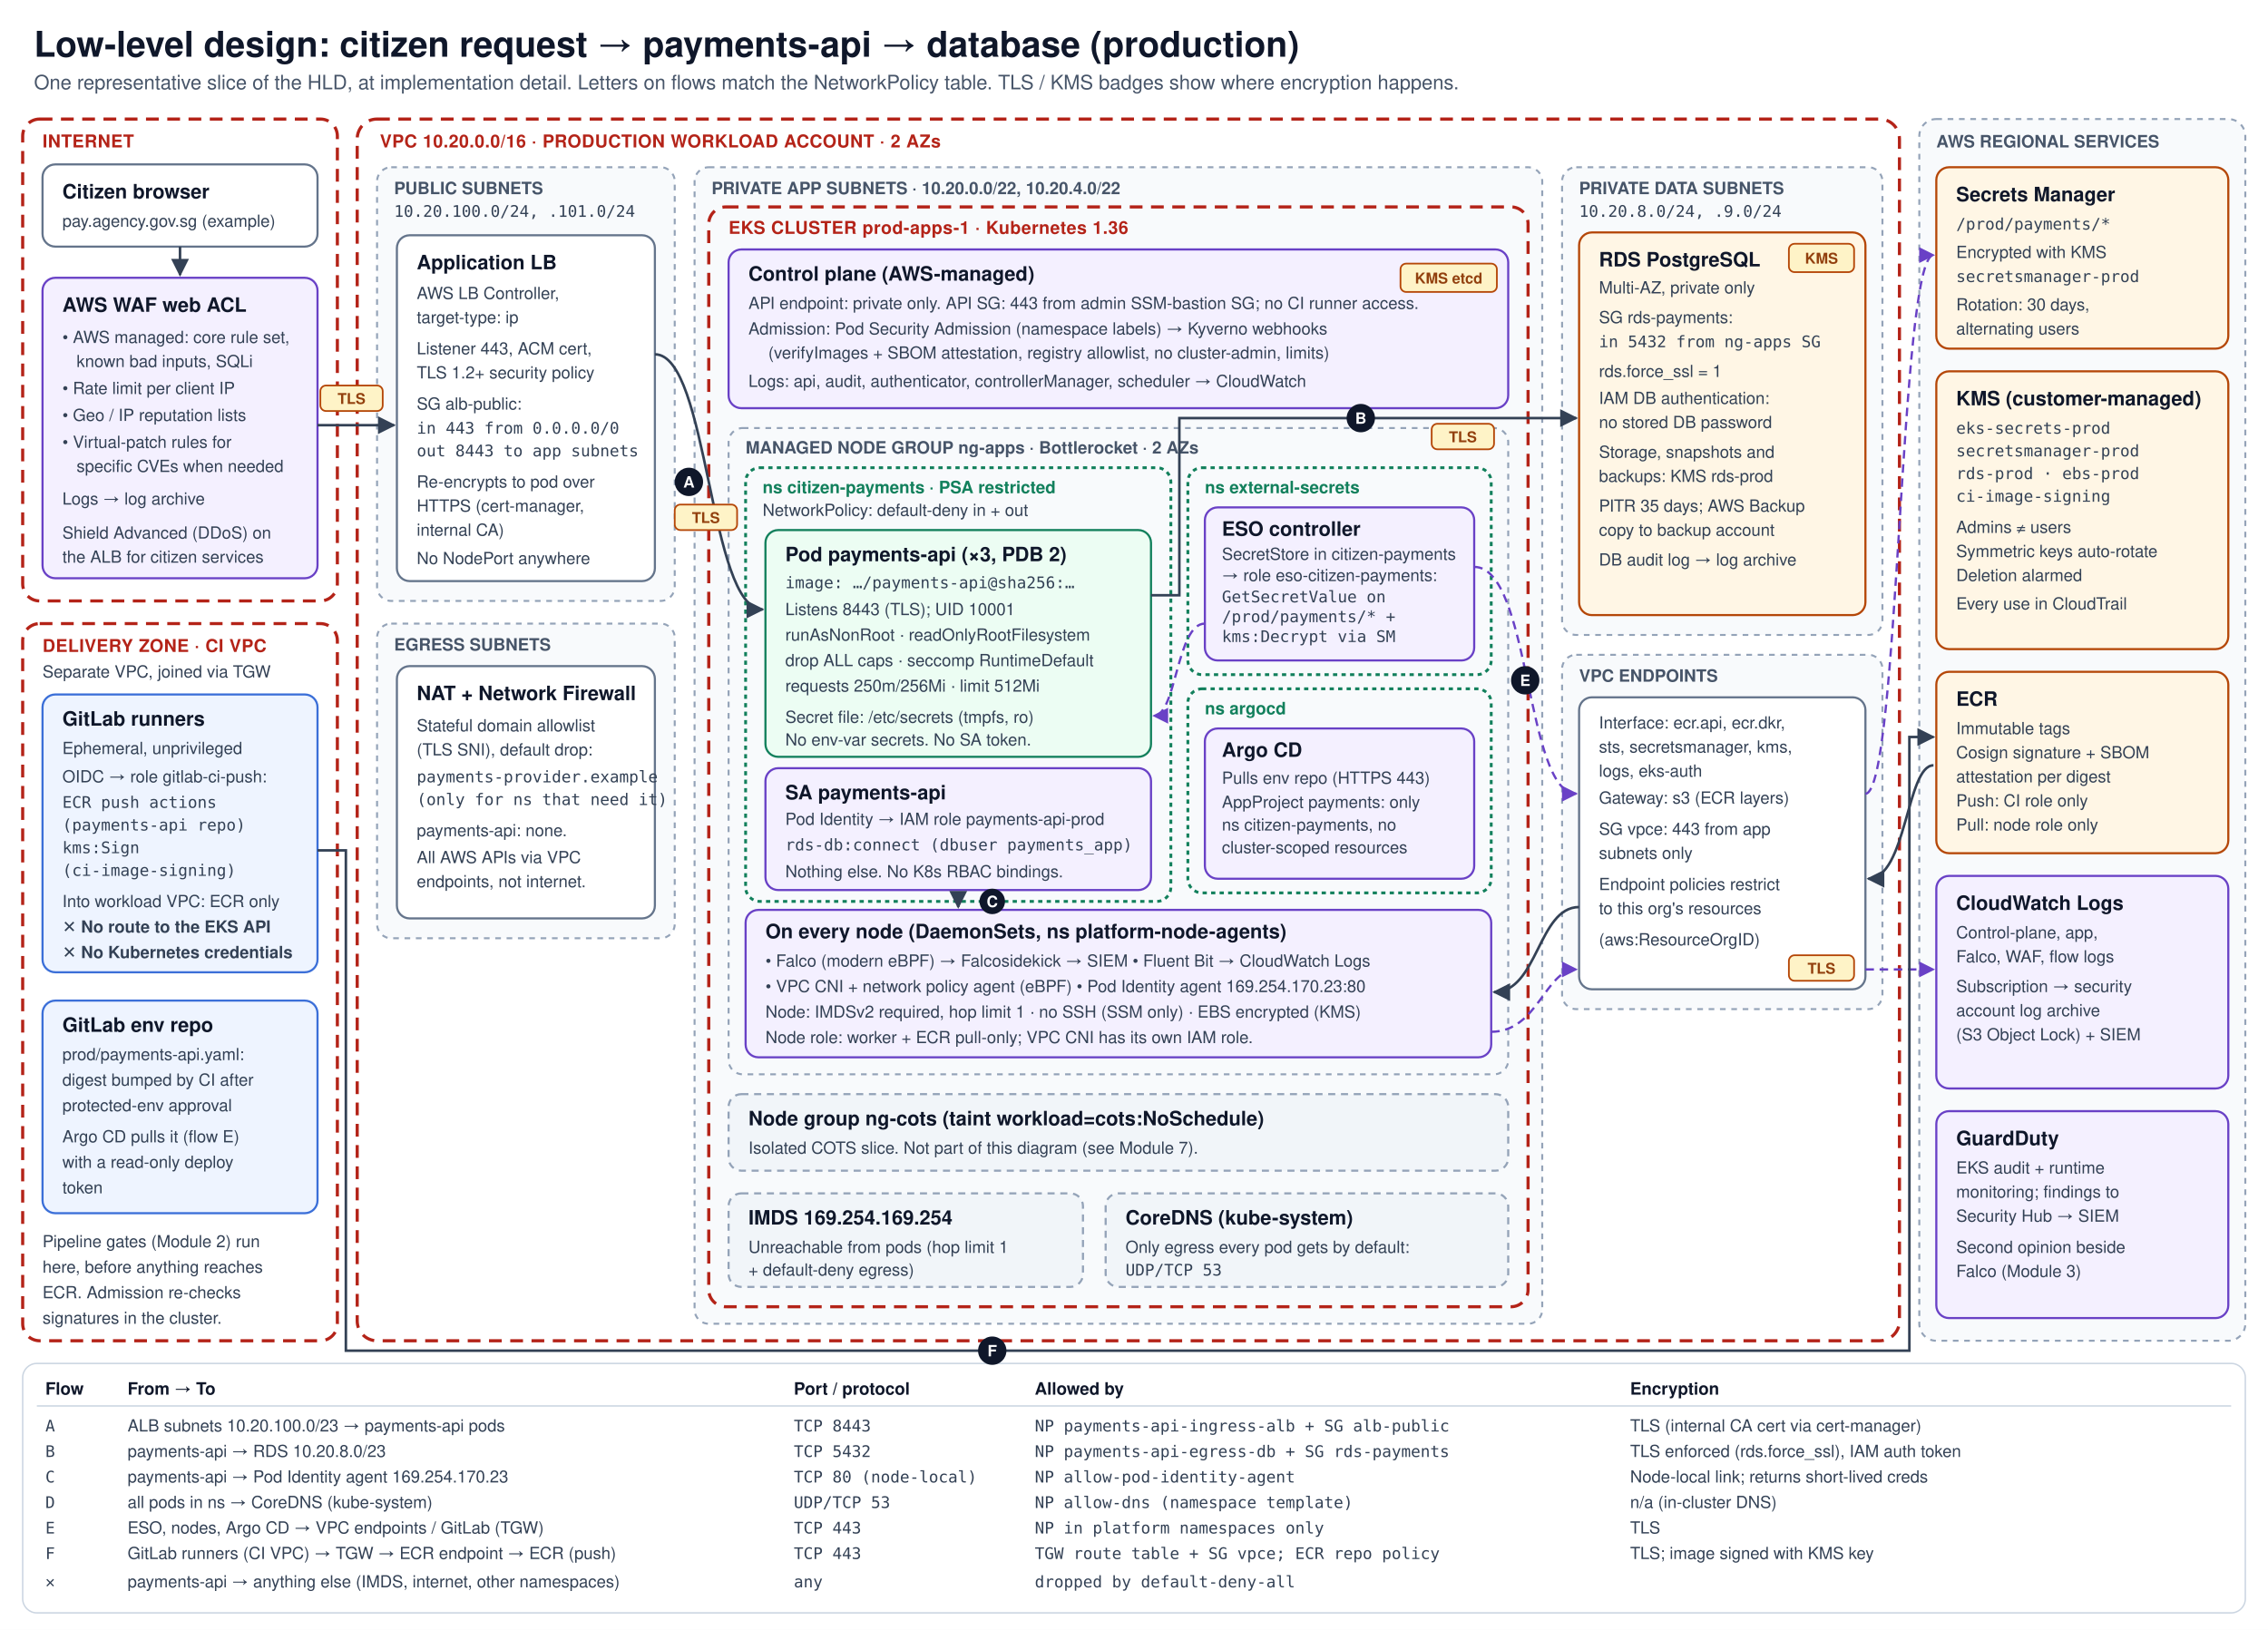
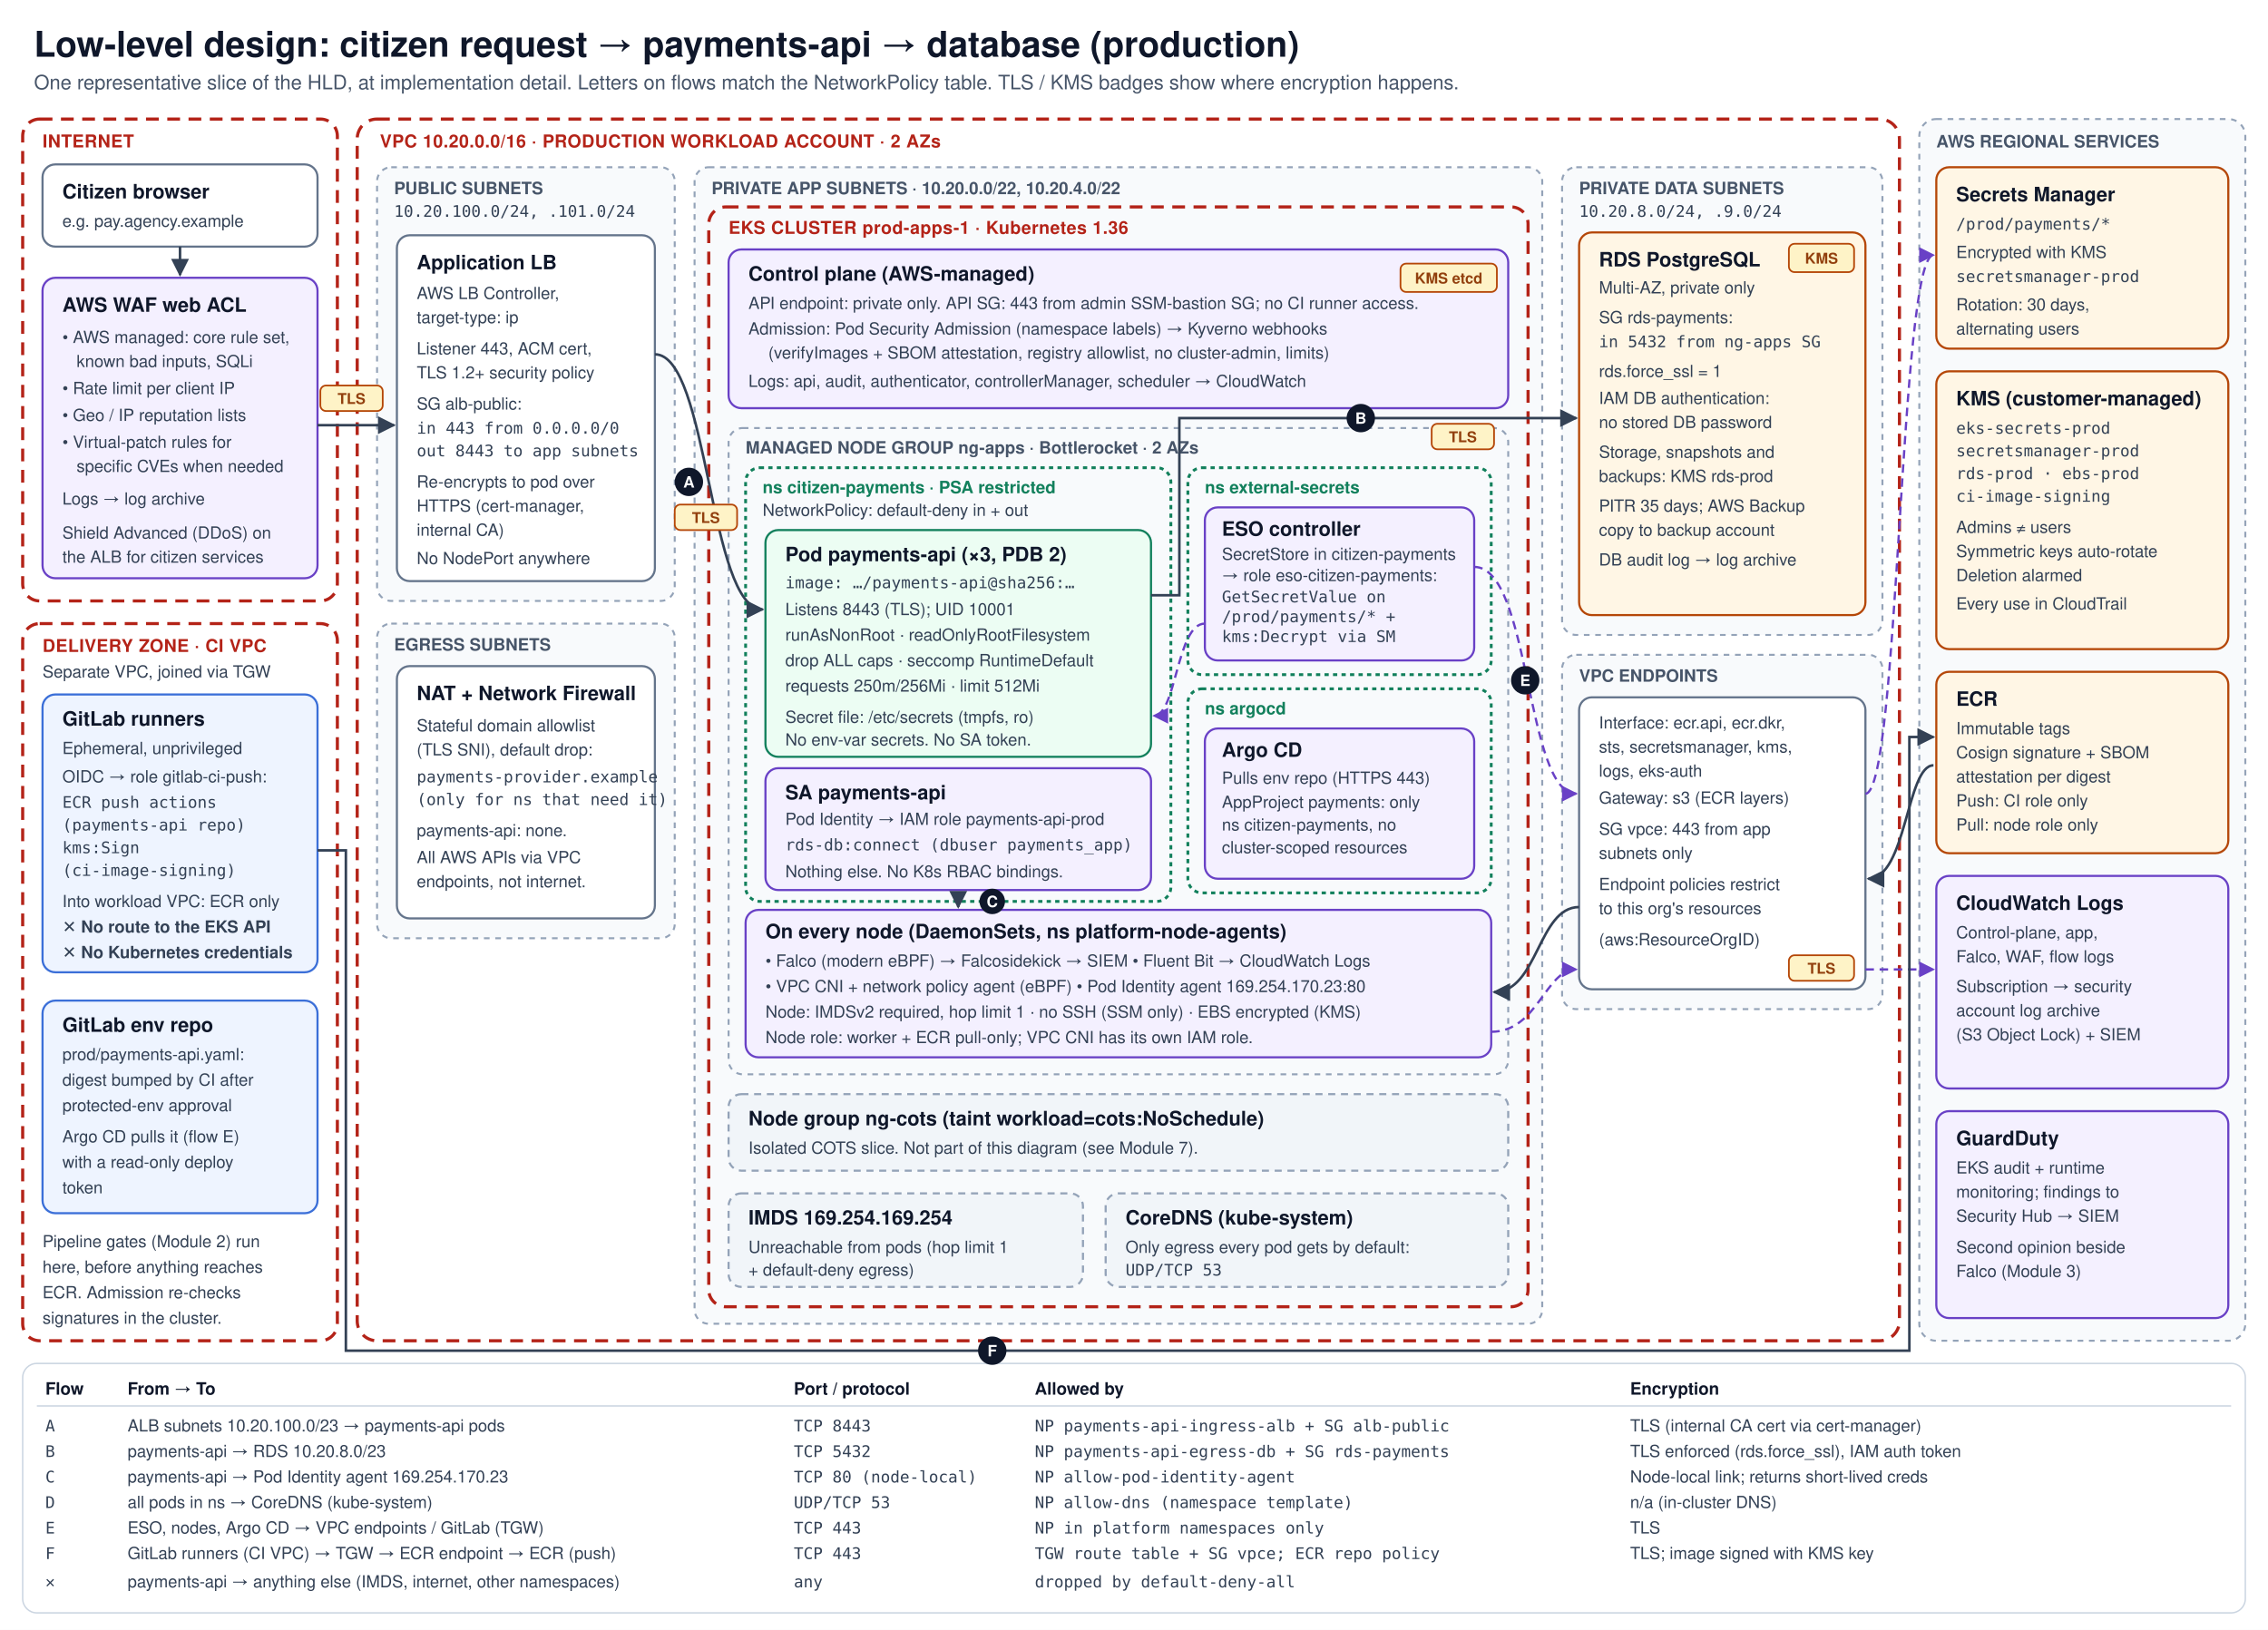
<svg xmlns="http://www.w3.org/2000/svg" viewBox="0 0 1600 1150" width="1600" height="1150" font-family="Segoe UI, Helvetica, Arial, sans-serif">
  <defs>
    <marker id="arr" viewBox="0 0 10 10" refX="9" refY="5" markerWidth="7" markerHeight="7" orient="auto-start-reverse">
      <path d="M0,0 L10,5 L0,10 z" fill="#334155" />
    </marker>
    <marker id="arrRed" viewBox="0 0 10 10" refX="9" refY="5" markerWidth="7" markerHeight="7" orient="auto-start-reverse">
      <path d="M0,0 L10,5 L0,10 z" fill="#B42318" />
    </marker>
    <marker id="arrPur" viewBox="0 0 10 10" refX="9" refY="5" markerWidth="7" markerHeight="7" orient="auto-start-reverse">
      <path d="M0,0 L10,5 L0,10 z" fill="#6941C6" />
    </marker>
    <style>
      .title { font-size: 25px; font-weight: 700; fill: #0F172A; }
      .subtitle { font-size: 14px; fill: #475569; }
      .tb { fill: none; stroke: #B42318; stroke-width: 2.2; stroke-dasharray: 9 6; }
      .tbl { font-size: 12.5px; font-weight: 700; fill: #B42318; letter-spacing: .3px; }
      .zone { fill: #F8FAFC; stroke: #94A3B8; stroke-width: 1.4; stroke-dasharray: 4 4; }
      .zl { font-size: 12px; font-weight: 700; fill: #475569; }
      .np { fill: none; stroke: #12805C; stroke-width: 2; stroke-dasharray: 3 3; }
      .npl { font-size: 12px; font-weight: 700; fill: #12805C; }
      .box { rx: 9; stroke-width: 1.5; }
      .dev { fill: #EEF4FF; stroke: #3B6FD8; }
      .run { fill: #ECFDF3; stroke: #12805C; }
      .sec { fill: #F4F0FF; stroke: #6941C6; }
      .dat { fill: #FFF6E5; stroke: #B54708; }
      .ext { fill: #FFFFFF; stroke: #64748B; }
      .off { fill: #F1F5F9; stroke: #94A3B8; stroke-dasharray: 5 4; }
      .h { font-size: 14px; font-weight: 700; fill: #0F172A; }
      .t { font-size: 11.8px; fill: #334155; }
      .m { font-size: 11.3px; fill: #334155; font-family: Consolas, Menlo, monospace; }
      .flow { stroke: #334155; stroke-width: 1.8; fill: none; marker-end: url(#arr); }
      .flowp { stroke: #6941C6; stroke-width: 1.6; fill: none; marker-end: url(#arrPur); stroke-dasharray: 6 4; }
      .flowx { stroke: #B42318; stroke-width: 1.8; fill: none; marker-end: url(#arrRed); stroke-dasharray: 5 4; }
      .tag { fill: #0F172A; }
      .tagt { font-size: 11px; font-weight: 700; fill: #FFFFFF; text-anchor: middle; }
      .lock { fill: #FEF3C7; stroke: #B54708; stroke-width: 1.2; }
      .lockt { font-size: 10.5px; font-weight: 700; fill: #92400E; text-anchor: middle; }
      .th { font-size: 12px; font-weight: 700; fill: #0F172A; }
    </style>
  </defs>
  <rect width="1600" height="1150" fill="#FFFFFF" />
  <text class="title" x="24" y="40">Low-level design: citizen request → payments-api → database (production)</text>
  <text class="subtitle" x="24" y="63">One representative slice of the HLD, at implementation detail. Letters on flows match the NetworkPolicy table. TLS / KMS badges show where encryption happens.</text>
  <rect class="tb" x="16" y="84" width="222" height="340" rx="12" />
  <text class="tbl" x="30" y="104">INTERNET</text>
  <rect class="box ext" x="30" y="116" width="194" height="58" />
  <text class="h" x="44" y="140">Citizen browser</text>
-   <text class="t" x="44" y="160">pay.agency.gov.sg (example)</text>
+   <text class="t" x="44" y="160">e.g. pay.agency.example</text>
  <rect class="box sec" x="30" y="196" width="194" height="212" />
  <text class="h" x="44" y="220">AWS WAF web ACL</text>
  <text class="t" x="44" y="242">• AWS managed: core rule set,</text>
  <text class="t" x="54" y="259">known bad inputs, SQLi</text>
  <text class="t" x="44" y="278">• Rate limit per client IP</text>
  <text class="t" x="44" y="297">• Geo / IP reputation lists</text>
  <text class="t" x="44" y="316">• Virtual-patch rules for</text>
  <text class="t" x="54" y="333">specific CVEs when needed</text>
  <text class="t" x="44" y="356">Logs → log archive</text>
  <text class="t" x="44" y="380">Shield Advanced (DDoS) on</text>
  <text class="t" x="44" y="397">the ALB for citizen services</text>
  <rect class="tb" x="252" y="84" width="1088" height="862" rx="14" />
  <text class="tbl" x="268" y="104">VPC 10.20.0.0/16 · PRODUCTION WORKLOAD ACCOUNT · 2 AZs</text>
  <rect class="zone" x="266" y="118" width="210" height="306" rx="10" />
  <text class="zl" x="278" y="137">PUBLIC SUBNETS</text>
  <text class="m" x="278" y="153">10.20.100.0/24, .101.0/24</text>
  <rect class="box ext" x="280" y="166" width="182" height="244" />
  <text class="h" x="294" y="190">Application LB</text>
  <text class="t" x="294" y="211">AWS LB Controller,</text>
  <text class="t" x="294" y="228">target-type: ip</text>
  <text class="t" x="294" y="250">Listener 443, ACM cert,</text>
  <text class="t" x="294" y="267">TLS 1.2+ security policy</text>
  <text class="t" x="294" y="289">SG alb-public:</text>
  <text class="m" x="294" y="306">in  443 from 0.0.0.0/0</text>
  <text class="m" x="294" y="322">out 8443 to app subnets</text>
  <text class="t" x="294" y="344">Re-encrypts to pod over</text>
  <text class="t" x="294" y="361">HTTPS (cert-manager,</text>
  <text class="t" x="294" y="378">internal CA)</text>
  <text class="t" x="294" y="398">No NodePort anywhere</text>
  <rect class="zone" x="266" y="440" width="210" height="222" rx="10" />
  <text class="zl" x="278" y="459">EGRESS SUBNETS</text>
  <rect class="box ext" x="280" y="470" width="182" height="178" />
  <text class="h" x="294" y="494">NAT + Network Firewall</text>
  <text class="t" x="294" y="516">Stateful domain allowlist</text>
  <text class="t" x="294" y="533">(TLS SNI), default drop:</text>
  <text class="m" x="294" y="552">payments-provider.example</text>
  <text class="m" x="294" y="568">(only for ns that need it)</text>
  <text class="t" x="294" y="590">payments-api: none.</text>
  <text class="t" x="294" y="609">All AWS APIs via VPC</text>
  <text class="t" x="294" y="626">endpoints, not internet.</text>
  <rect class="zone" x="490" y="118" width="598" height="816" rx="10" />
  <text class="zl" x="502" y="137">PRIVATE APP SUBNETS · 10.20.0.0/22, 10.20.4.0/22</text>
  <rect class="tb" x="500" y="146" width="578" height="776" rx="12" />
  <text class="tbl" x="514" y="165">EKS CLUSTER prod-apps-1 · Kubernetes 1.36</text>
  <rect class="box sec" x="514" y="176" width="550" height="112" />
  <text class="h" x="528" y="198">Control plane (AWS-managed)</text>
  <text class="t" x="528" y="218">API endpoint: private only. API SG: 443 from admin SSM-bastion SG; no CI runner access.</text>
  <text class="t" x="528" y="236">Admission: Pod Security Admission (namespace labels) → Kyverno webhooks</text>
  <text class="t" x="542" y="253">(verifyImages + SBOM attestation, registry allowlist, no cluster-admin, limits)</text>
  <text class="t" x="528" y="273">Logs: api, audit, authenticator, controllerManager, scheduler → CloudWatch</text>
  <rect class="lock" x="988" y="186" width="68" height="20" rx="4" />
  <text class="lockt" x="1022" y="200">KMS etcd</text>
  <rect class="zone" x="514" y="302" width="550" height="456" rx="10" fill="#FFFFFF" />
  <text class="zl" x="526" y="320">MANAGED NODE GROUP ng-apps · Bottlerocket · 2 AZs</text>
  <rect class="np" x="526" y="330" width="300" height="306" rx="10" />
  <text class="npl" x="538" y="348">ns citizen-payments · PSA restricted</text>
  <text class="t" x="538" y="364">NetworkPolicy: default-deny in + out</text>
  <rect class="box run" x="540" y="374" width="272" height="160" />
  <text class="h" x="554" y="396">Pod payments-api (×3, PDB 2)</text>
  <text class="m" x="554" y="415">image: …/payments-api@sha256:…</text>
  <text class="t" x="554" y="434">Listens 8443 (TLS); UID 10001</text>
  <text class="t" x="554" y="452">runAsNonRoot · readOnlyRootFilesystem</text>
  <text class="t" x="554" y="470">drop ALL caps · seccomp RuntimeDefault</text>
  <text class="t" x="554" y="488">requests 250m/256Mi · limit 512Mi</text>
  <text class="t" x="554" y="510">Secret file: /etc/secrets (tmpfs, ro)</text>
  <text class="t" x="554" y="526">No env-var secrets. No SA token.</text>
  <rect class="box sec" x="540" y="542" width="272" height="86" />
  <text class="h" x="554" y="564">SA payments-api</text>
  <text class="t" x="554" y="582">Pod Identity → IAM role payments-api-prod</text>
  <text class="m" x="554" y="600">rds-db:connect (dbuser payments_app)</text>
  <text class="t" x="554" y="619">Nothing else. No K8s RBAC bindings.</text>
  <rect class="np" x="838" y="330" width="214" height="146" rx="10" />
  <text class="npl" x="850" y="348">ns external-secrets</text>
  <rect class="box sec" x="850" y="358" width="190" height="108" />
  <text class="h" x="862" y="378">ESO controller</text>
  <text class="t" x="862" y="395">SecretStore in citizen-payments</text>
  <text class="t" x="862" y="410">→ role eso-citizen-payments:</text>
  <text class="m" x="862" y="425">GetSecretValue on</text>
  <text class="m" x="862" y="439">/prod/payments/* +</text>
  <text class="m" x="862" y="453">kms:Decrypt via SM</text>
  <rect class="np" x="838" y="486" width="214" height="144" rx="10" />
  <text class="npl" x="850" y="504">ns argocd</text>
  <rect class="box sec" x="850" y="514" width="190" height="106" />
  <text class="h" x="862" y="534">Argo CD</text>
  <text class="t" x="862" y="553">Pulls env repo (HTTPS 443)</text>
  <text class="t" x="862" y="570">AppProject payments: only</text>
  <text class="t" x="862" y="586">ns citizen-payments, no</text>
  <text class="t" x="862" y="602">cluster-scoped resources</text>
  <rect class="box sec" x="526" y="642" width="526" height="104" />
  <text class="h" x="540" y="662">On every node (DaemonSets, ns platform-node-agents)</text>
  <text class="t" x="540" y="682">• Falco (modern eBPF) → Falcosidekick → SIEM   • Fluent Bit → CloudWatch Logs</text>
  <text class="t" x="540" y="700">• VPC CNI + network policy agent (eBPF)   • Pod Identity agent 169.254.170.23:80</text>
  <text class="t" x="540" y="718">Node: IMDSv2 required, hop limit 1 · no SSH (SSM only) · EBS encrypted (KMS)</text>
  <text class="t" x="540" y="736">Node role: worker + ECR pull-only; VPC CNI has its own IAM role.</text>
  <rect class="box off" x="514" y="772" width="550" height="54" />
  <text class="h" x="528" y="794">Node group ng-cots (taint workload=cots:NoSchedule)</text>
  <text class="t" x="528" y="814">Isolated COTS slice. Not part of this diagram (see Module 7).</text>
  <rect class="box off" x="514" y="842" width="250" height="66" />
  <text class="h" x="528" y="864">IMDS 169.254.169.254</text>
  <text class="t" x="528" y="884">Unreachable from pods (hop limit 1</text>
  <text class="t" x="528" y="900">+ default-deny egress)</text>
  <rect class="box off" x="780" y="842" width="284" height="66" />
  <text class="h" x="794" y="864">CoreDNS (kube-system)</text>
  <text class="t" x="794" y="884">Only egress every pod gets by default:</text>
  <text class="m" x="794" y="900">UDP/TCP 53</text>
  <rect class="zone" x="1102" y="118" width="226" height="330" rx="10" />
  <text class="zl" x="1114" y="137">PRIVATE DATA SUBNETS</text>
  <text class="m" x="1114" y="153">10.20.8.0/24, .9.0/24</text>
  <rect class="box dat" x="1114" y="164" width="202" height="270" />
  <text class="h" x="1128" y="188">RDS PostgreSQL</text>
  <text class="t" x="1128" y="207">Multi-AZ, private only</text>
  <text class="t" x="1128" y="228">SG rds-payments:</text>
  <text class="m" x="1128" y="245">in 5432 from ng-apps SG</text>
  <text class="t" x="1128" y="266">rds.force_ssl = 1</text>
  <text class="t" x="1128" y="285">IAM DB authentication:</text>
  <text class="t" x="1128" y="302">no stored DB password</text>
  <text class="t" x="1128" y="323">Storage, snapshots and</text>
  <text class="t" x="1128" y="340">backups: KMS rds-prod</text>
  <text class="t" x="1128" y="361">PITR 35 days; AWS Backup</text>
  <text class="t" x="1128" y="378">copy to backup account</text>
  <text class="t" x="1128" y="399">DB audit log → log archive</text>
  <rect class="lock" x="1262" y="172" width="46" height="20" rx="4" />
  <text class="lockt" x="1285" y="186">KMS</text>
  <rect class="zone" x="1102" y="462" width="226" height="250" rx="10" />
  <text class="zl" x="1114" y="481">VPC ENDPOINTS</text>
  <rect class="box ext" x="1114" y="492" width="202" height="206" />
  <text class="t" x="1128" y="514">Interface: ecr.api, ecr.dkr,</text>
  <text class="t" x="1128" y="531">sts, secretsmanager, kms,</text>
  <text class="t" x="1128" y="548">logs, eks-auth</text>
  <text class="t" x="1128" y="567">Gateway: s3 (ECR layers)</text>
  <text class="t" x="1128" y="589">SG vpce: 443 from app</text>
  <text class="t" x="1128" y="606">subnets only</text>
  <text class="t" x="1128" y="628">Endpoint policies restrict</text>
  <text class="t" x="1128" y="645">to this org's resources</text>
  <text class="t" x="1128" y="667">(aws:ResourceOrgID)</text>
  <rect class="lock" x="1262" y="674" width="46" height="18" rx="4" />
  <text class="lockt" x="1285" y="687">TLS</text>
  <rect class="zone" x="1354" y="84" width="230" height="862" rx="12" />
  <text class="zl" x="1366" y="104">AWS REGIONAL SERVICES</text>
  <rect class="box dat" x="1366" y="118" width="206" height="128" />
  <text class="h" x="1380" y="142">Secrets Manager</text>
  <text class="m" x="1380" y="162">/prod/payments/*</text>
  <text class="t" x="1380" y="182">Encrypted with KMS</text>
  <text class="m" x="1380" y="199">secretsmanager-prod</text>
  <text class="t" x="1380" y="219">Rotation: 30 days,</text>
  <text class="t" x="1380" y="236">alternating users</text>
  <rect class="box dat" x="1366" y="262" width="206" height="196" />
  <text class="h" x="1380" y="286">KMS (customer-managed)</text>
  <text class="m" x="1380" y="306">eks-secrets-prod</text>
  <text class="m" x="1380" y="322">secretsmanager-prod</text>
  <text class="m" x="1380" y="338">rds-prod · ebs-prod</text>
  <text class="m" x="1380" y="354">ci-image-signing</text>
  <text class="t" x="1380" y="376">Admins ≠ users</text>
  <text class="t" x="1380" y="393">Symmetric keys auto-rotate</text>
  <text class="t" x="1380" y="410">Deletion alarmed</text>
  <text class="t" x="1380" y="430">Every use in CloudTrail</text>
  <rect class="box dat" x="1366" y="474" width="206" height="128" />
  <text class="h" x="1380" y="498">ECR</text>
  <text class="t" x="1380" y="518">Immutable tags</text>
  <text class="t" x="1380" y="535">Cosign signature + SBOM</text>
  <text class="t" x="1380" y="552">attestation per digest</text>
  <text class="t" x="1380" y="569">Push: CI role only</text>
  <text class="t" x="1380" y="586">Pull: node role only</text>
  <rect class="box sec" x="1366" y="618" width="206" height="150" />
  <text class="h" x="1380" y="642">CloudWatch Logs</text>
  <text class="t" x="1380" y="662">Control-plane, app,</text>
  <text class="t" x="1380" y="679">Falco, WAF, flow logs</text>
  <text class="t" x="1380" y="700">Subscription → security</text>
  <text class="t" x="1380" y="717">account log archive</text>
  <text class="t" x="1380" y="734">(S3 Object Lock) + SIEM</text>
  <rect class="box sec" x="1366" y="784" width="206" height="146" />
  <text class="h" x="1380" y="808">GuardDuty</text>
  <text class="t" x="1380" y="828">EKS audit + runtime</text>
  <text class="t" x="1380" y="845">monitoring; findings to</text>
  <text class="t" x="1380" y="862">Security Hub → SIEM</text>
  <text class="t" x="1380" y="884">Second opinion beside</text>
  <text class="t" x="1380" y="901">Falco (Module 3)</text>
  <rect class="tb" x="16" y="440" width="222" height="506" rx="12" />
  <text class="tbl" x="30" y="460">DELIVERY ZONE · CI VPC</text>
  <text class="t" x="30" y="478">Separate VPC, joined via TGW</text>
  <rect class="box dev" x="30" y="490" width="194" height="196" />
  <text class="h" x="44" y="512">GitLab runners</text>
  <text class="t" x="44" y="532">Ephemeral, unprivileged</text>
  <text class="t" x="44" y="552">OIDC → role gitlab-ci-push:</text>
  <text class="m" x="44" y="570">ECR push actions</text>
  <text class="m" x="44" y="586">  (payments-api repo)</text>
  <text class="m" x="44" y="602">kms:Sign</text>
  <text class="m" x="44" y="618">  (ci-image-signing)</text>
  <text class="t" x="44" y="640">Into workload VPC: ECR only</text>
  <text class="t" x="44" y="658" fill="#B42318" font-weight="700">✕ No route to the EKS API</text>
  <text class="t" x="44" y="676" fill="#B42318" font-weight="700">✕ No Kubernetes credentials</text>
  <rect class="box dev" x="30" y="706" width="194" height="150" />
  <text class="h" x="44" y="728">GitLab env repo</text>
  <text class="t" x="44" y="748">prod/payments-api.yaml:</text>
  <text class="t" x="44" y="766">digest bumped by CI after</text>
  <text class="t" x="44" y="784">protected-env approval</text>
  <text class="t" x="44" y="806">Argo CD pulls it (flow E)</text>
  <text class="t" x="44" y="824">with a read-only deploy</text>
  <text class="t" x="44" y="842">token</text>
  <text class="t" x="30" y="880">Pipeline gates (Module 2) run</text>
  <text class="t" x="30" y="898">here, before anything reaches</text>
  <text class="t" x="30" y="916">ECR. Admission re-checks</text>
  <text class="t" x="30" y="934">signatures in the cluster.</text>
  <rect x="16" y="962" width="1568" height="176" rx="10" fill="#FFFFFF" stroke="#CBD5E1" />
  <text class="th" x="32" y="984">Flow</text>
  <text class="th" x="90" y="984">From → To</text>
  <text class="th" x="560" y="984">Port / protocol</text>
  <text class="th" x="730" y="984">Allowed by</text>
  <text class="th" x="1150" y="984">Encryption</text>
  <line x1="26" y1="992" x2="1574" y2="992" stroke="#CBD5E1" />
  <text class="m" x="32" y="1010">A</text>
  <text class="t" x="90" y="1010">ALB subnets 10.20.100.0/23 → payments-api pods</text>
  <text class="m" x="560" y="1010">TCP 8443</text>
  <text class="m" x="730" y="1010">NP payments-api-ingress-alb + SG alb-public</text>
  <text class="t" x="1150" y="1010">TLS (internal CA cert via cert-manager)</text>
  <text class="m" x="32" y="1028">B</text>
  <text class="t" x="90" y="1028">payments-api → RDS 10.20.8.0/23</text>
  <text class="m" x="560" y="1028">TCP 5432</text>
  <text class="m" x="730" y="1028">NP payments-api-egress-db + SG rds-payments</text>
  <text class="t" x="1150" y="1028">TLS enforced (rds.force_ssl), IAM auth token</text>
  <text class="m" x="32" y="1046">C</text>
  <text class="t" x="90" y="1046">payments-api → Pod Identity agent 169.254.170.23</text>
  <text class="m" x="560" y="1046">TCP 80 (node-local)</text>
  <text class="m" x="730" y="1046">NP allow-pod-identity-agent</text>
  <text class="t" x="1150" y="1046">Node-local link; returns short-lived creds</text>
  <text class="m" x="32" y="1064">D</text>
  <text class="t" x="90" y="1064">all pods in ns → CoreDNS (kube-system)</text>
  <text class="m" x="560" y="1064">UDP/TCP 53</text>
  <text class="m" x="730" y="1064">NP allow-dns (namespace template)</text>
  <text class="t" x="1150" y="1064">n/a (in-cluster DNS)</text>
  <text class="m" x="32" y="1082">E</text>
  <text class="t" x="90" y="1082">ESO, nodes, Argo CD → VPC endpoints / GitLab (TGW)</text>
  <text class="m" x="560" y="1082">TCP 443</text>
  <text class="m" x="730" y="1082">NP in platform namespaces only</text>
  <text class="t" x="1150" y="1082">TLS</text>
  <text class="m" x="32" y="1100">F</text>
  <text class="t" x="90" y="1100">GitLab runners (CI VPC) → TGW → ECR endpoint → ECR (push)</text>
  <text class="m" x="560" y="1100">TCP 443</text>
  <text class="m" x="730" y="1100">TGW route table + SG vpce; ECR repo policy</text>
  <text class="t" x="1150" y="1100">TLS; image signed with KMS key</text>
  <text class="m" x="32" y="1120" fill="#B42318">✕</text>
  <text class="t" x="90" y="1120" fill="#B42318">payments-api → anything else (IMDS, internet, other namespaces)</text>
  <text class="m" x="560" y="1120" fill="#B42318">any</text>
  <text class="m" x="730" y="1120" fill="#B42318">dropped by default-deny-all</text>
  <path class="flow" d="M127,174 L127,194" />
  <path class="flow" d="M224,300 L278,300" />
  <rect class="lock" x="226" y="272" width="44" height="18" rx="4" />
  <text class="lockt" x="248" y="285">TLS</text>
  <path class="flow" d="M462,250 C500,250 500,430 538,430" />
  <circle class="tag" cx="486" cy="340" r="10" />
  <text class="tagt" x="486" y="344">A</text>
  <rect class="lock" x="476" y="356" width="44" height="18" rx="4" />
  <text class="lockt" x="498" y="369">TLS</text>
  <path class="flow" d="M812,420 L832,420 L832,295 L1112,295" />
  <circle class="tag" cx="960" cy="295" r="10" />
  <text class="tagt" x="960" y="299">B</text>
  <rect class="lock" x="1010" y="299" width="44" height="18" rx="4" />
  <text class="lockt" x="1032" y="312">TLS</text>
  <path class="flow" d="M676,630 L676,640" />
  <circle class="tag" cx="700" cy="636" r="9" />
  <text class="tagt" x="700" y="640">C</text>
  <path class="flowp" d="M1040,400 C1080,400 1076,560 1112,560" />
  <path class="flowp" d="M1316,560 C1340,560 1340,180 1364,180" />
  <circle class="tag" cx="1076" cy="480" r="10" />
  <text class="tagt" x="1076" y="484">E</text>
  <path class="flowp" d="M850,440 C830,440 830,505 814,505" />
  <path class="flow" d="M1364,540 C1345,540 1345,620 1318,620" />
  <path class="flow" d="M1114,640 C1085,640 1085,700 1054,700" />
  <path class="flowp" d="M1052,728 C1085,728 1090,684 1112,684" />
  <path class="flowp" d="M1316,684 L1364,684" />
  <path class="flow" d="M224,600 L244,600 L244,953 L1347,953 L1347,520 L1364,520" />
  <circle class="tag" cx="700" cy="953" r="10" />
  <text class="tagt" x="700" y="957">F</text>
</svg>
